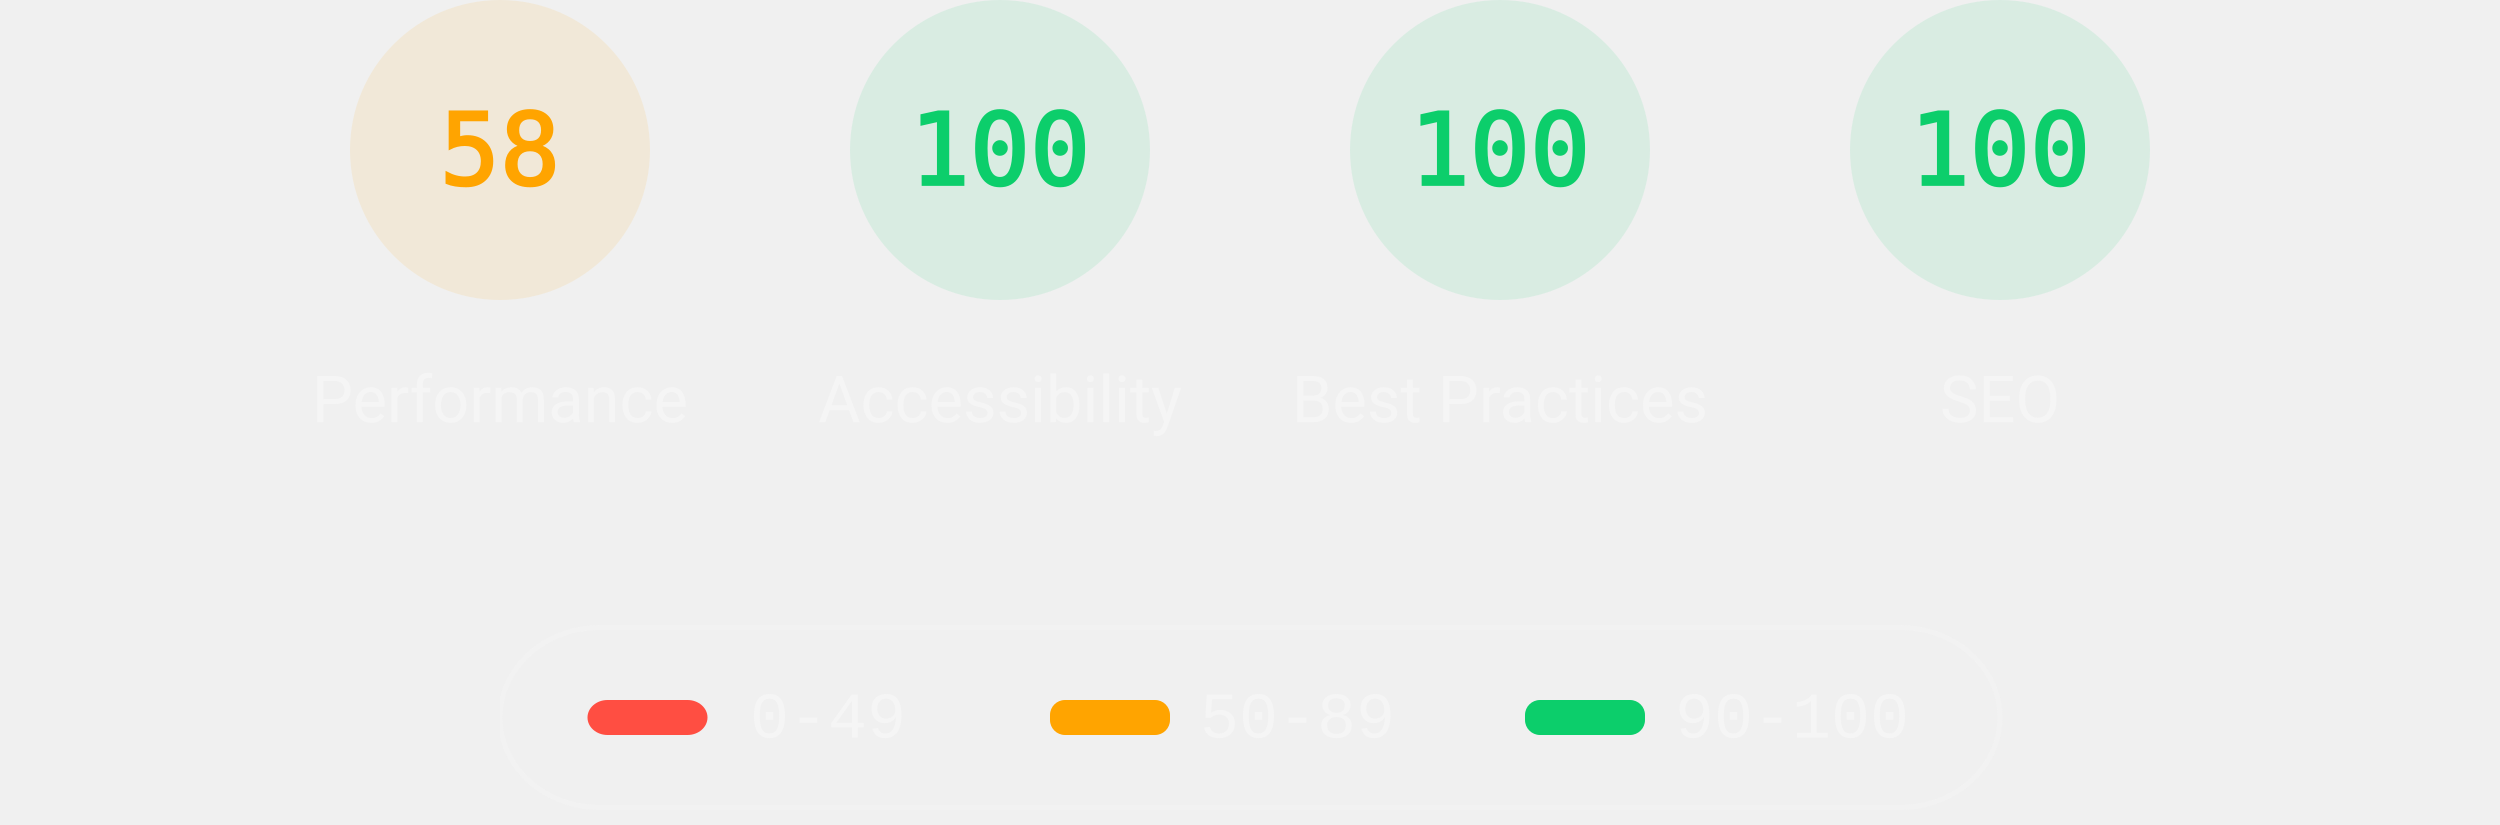
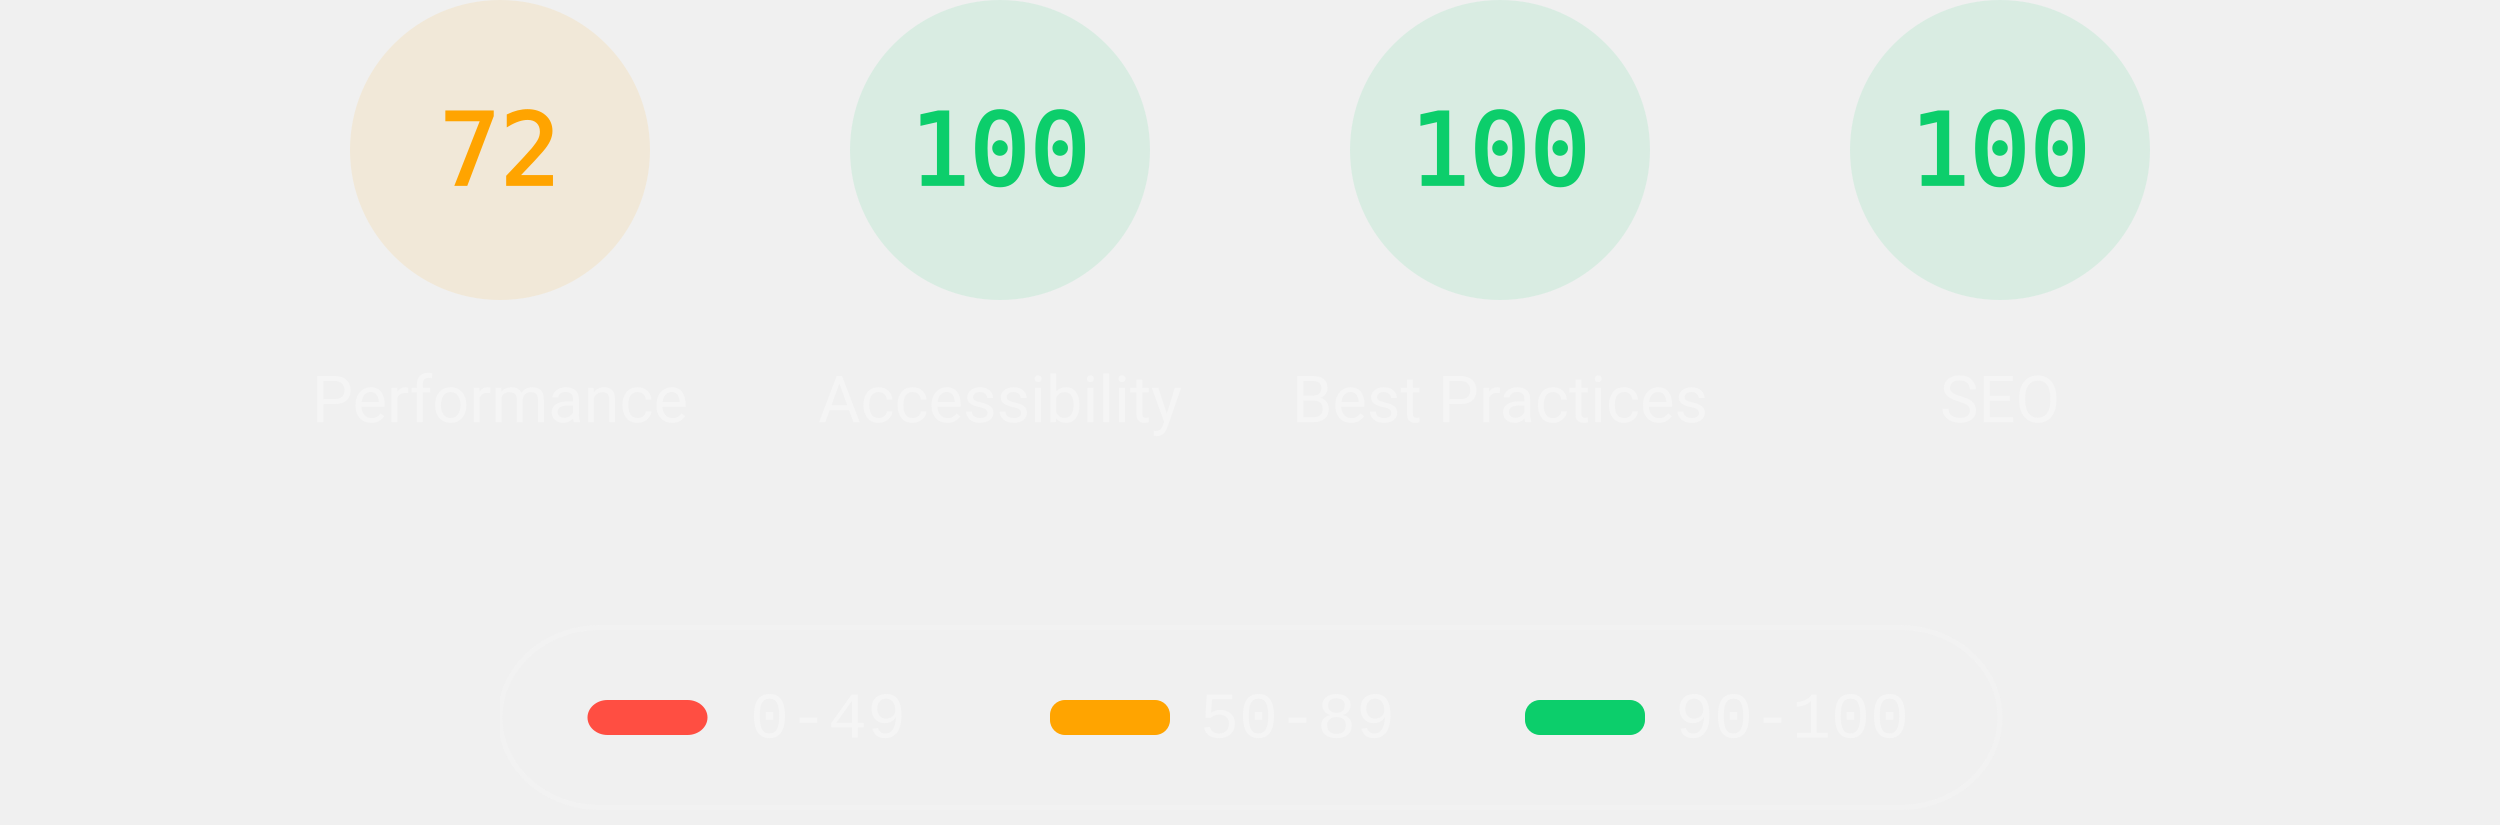
<svg xmlns="http://www.w3.org/2000/svg" class="theme--dark" fill="none" width="1000" height="330">
  <style>
			.gauge-base {
				opacity: 0.1
			}

			.gauge-arc {
				fill: none;
				animation-delay: 250ms;
				stroke-linecap: round;
				transform: rotate(-90deg);
				transform-origin: 100px 60px;
				animation: load-gauge 1s ease forwards
			}

			.guage-text {
				font-size: 40px;
				font-family: monospace;
				text-align: center
			}

			.guage-red {
				color: #ff4e42;
				fill: #ff4e42;
				stroke: #ff4e42
			}
			.guage-orange {
				color: #ffa400;
				fill: #ffa400;
				stroke: #ffa400
			}
			.guage-green {
				color: #0cce6b;
				fill: #0cce6b;
				stroke: #0cce6b
			}
			.theme--agnostic .guage-undefined {
				color: #5c5c5c;
				fill: #5c5c5c;
				stroke: #5c5c5c
			}
			.theme--light .guage-undefined {
				color: #1e1e1e;
				fill: #1e1e1e;
				stroke: #1e1e1e
			}
			.theme--dark .guage-undefined {
				color: #f5f5f5;
				fill: #f5f5f5;
				stroke: #f5f5f5
			}

			.guage-title {
				stroke: none;
				font-size: 26px;
				line-height: 26px;
				font-family: Roboto, Halvetica, Arial, sans-serif
			}
			.metric.guage-title {
				font-family: 'Courier New', Courier, monospace
			}
			.theme--agnostic .guage-title {
				color: #737373;
				fill: #737373
			}
			.theme--light .guage-title {
				color: #212121;
				fill: #212121
			}
			.theme--dark .guage-title {
				color: #f5f5f5;
				fill: #f5f5f5
			}

			@keyframes load-gauge {
				from {
					stroke-dasharray: 0 352.858
				}
			}
			.lh-gauge--pwa__disc {
				fill: #e0e0e0
			}
			.lh-gauge--pwa__logo {
				position: relative;
				fill: #b0b0b0
			}
			.lh-gauge--pwa__invisible {
				display: none
			}
			.lh-gauge--pwa__visible {
				display: inline
			}
			.guage-invisible {
				display: none
			}
			.lh-gauge--pwa__logo--primary-color {
				fill: #304ffe
			}
			.theme--agnostic .lh-gauge--pwa__logo--secondary-color {
				fill: #787878
			}
			.theme--light .lh-gauge--pwa__logo--secondary-color {
				fill: #3d3d3d
			}
			.theme--dark .lh-gauge--pwa__logo--secondary-color {
				fill: #d8b6b6
			}
			.theme--light #svg_2 {
				stroke: #00000022
			}
			.theme--agnostic #svg_2 {
				stroke: #616161
			}
			.theme--light #svg_2 {
				stroke: #00000022
			}
			.theme--dark #svg_2 {
				stroke: #f5f5f566
			}
		</style>
  <svg class="guage-div guage-perf guage-orange" viewBox="0 0 200 200" width="200" height="200" x="100" y="0">
    <circle class="gauge-base" r="56" cx="100" cy="60" stroke-width="8" />
-     <circle class="gauge-arc guage-arc-1" r="56" cx="100" cy="60" stroke-width="8" style="stroke-dasharray: 204.078, 351.858;" />
-     <text class="guage-text" x="100px" y="60px" alignment-baseline="central" dominant-baseline="central" text-anchor="middle">58</text>
+     <circle class="gauge-arc guage-arc-1" r="56" cx="100" cy="60" stroke-width="8" style="stroke-dasharray: 253.338, 351.858;" />
+     <text class="guage-text" x="100px" y="60px" alignment-baseline="central" dominant-baseline="central" text-anchor="middle">72</text>
    <text class="guage-title" x="100px" y="160px" alignment-baseline="central" dominant-baseline="central" text-anchor="middle">Performance</text>
  </svg>
  <svg class="guage-div guage-acc guage-green" viewBox="0 0 200 200" width="200" height="200" x="300" y="0">
    <circle class="gauge-base" r="56" cx="100" cy="60" stroke-width="8" />
    <circle class="gauge-arc guage-arc-2" r="56" cx="100" cy="60" stroke-width="8" style="stroke-dasharray: 351.858, 351.858;" />
    <text class="guage-text" x="100px" y="60px" alignment-baseline="central" dominant-baseline="central" text-anchor="middle">100</text>
    <text class="guage-title" x="100px" y="160px" alignment-baseline="central" dominant-baseline="central" text-anchor="middle">Accessibility</text>
  </svg>
  <svg class="guage-div guage-best guage-green" viewBox="0 0 200 200" width="200" height="200" x="500" y="0">
    <circle class="gauge-base" r="56" cx="100" cy="60" stroke-width="8" />
    <circle class="gauge-arc guage-arc-3" r="56" cx="100" cy="60" stroke-width="8" style="stroke-dasharray: 351.858, 351.858;" />
    <text class="guage-text" x="100px" y="60px" alignment-baseline="central" dominant-baseline="central" text-anchor="middle">100</text>
    <text class="guage-title" x="100px" y="160px" alignment-baseline="central" dominant-baseline="central" text-anchor="middle">Best Practices</text>
  </svg>
  <svg class="guage-div guage-seo guage-green" viewBox="0 0 200 200" width="200" height="200" x="700" y="0">
    <circle class="gauge-base" r="56" cx="100" cy="60" stroke-width="8" />
    <circle class="gauge-arc guage-arc-4" r="56" cx="100" cy="60" stroke-width="8" style="stroke-dasharray: 351.858, 351.858;" />
    <text class="guage-text" x="100px" y="60px" alignment-baseline="central" dominant-baseline="central" text-anchor="middle">100</text>
    <text class="guage-title" x="100px" y="160px" alignment-baseline="central" dominant-baseline="central" text-anchor="middle">SEO</text>
  </svg>
  <svg class="guage-div guage-pwa guage-invisible" viewBox="0 0 200 200" width="200" height="200" x="900" y="0">
    <svg viewBox="0 0 60 60" width="112" height="112" x="44" y="4">
      <defs>
        <linearGradient id="lh-gauge--pwa__check-circle__gradient-0" x1="50%" y1="0%" x2="50%" y2="100%">
          <stop stop-color="#00C852" offset="0%" />
          <stop stop-color="#009688" offset="100%" />
        </linearGradient>
        <linearGradient id="lh-gauge--pwa__installable__shadow-gradient-0" x1="76.056%" x2="24.111%" y1="82.995%" y2="24.735%">
          <stop stop-color="#A5D6A7" offset="0%" />
          <stop stop-color="#80CBC4" offset="100%" />
        </linearGradient>
        <linearGradient id="lh-gauge--pwa__fast-reliable__shadow-gradient-0" x1="76.056%" y1="82.995%" x2="25.678%" y2="26.493%">
          <stop stop-color="#64B5F6" offset="0%" />
          <stop stop-color="#2979FF" offset="100%" />
        </linearGradient>
        <g id="lh-gauge--pwa__fast-reliable-badge-0">
          <circle fill="#FFFFFF" cx="10" cy="10" r="10" />
          <path fill="#304FFE" d="M10 3.58l5.25 2.34v3.5c0 3.23-2.24 6.26-5.25 7-3.01-.74-5.25-3.77-5.25-7v-3.5L10 3.58zm-.47 10.74l2.76-4.83.03-.07c.04-.08 0-.24-.22-.24h-1.64l.47-3.26h-.47l-2.7 4.77c-.02.01.05-.1-.04.05-.09.16-.1.31.18.31h1.63l-.47 3.27h.47z" />
        </g>
        <g id="lh-gauge--pwa__installable-badge-0">
          <circle fill="#FFFFFF" cx="10" cy="10" r="10" />
          <path fill="#009688" d="M10 4.167A5.835 5.835 0 0 0 4.167 10 5.835 5.835 0 0 0 10 15.833 5.835 5.835 0 0 0 15.833 10 5.835 5.835 0 0 0 10 4.167zm2.917 6.416h-2.334v2.334H9.417v-2.334H7.083V9.417h2.334V7.083h1.166v2.334h2.334v1.166z" />
        </g>
      </defs>
      <g stroke="none" fill-rule="nonzero">
        <circle class="lh-gauge--pwa__disc" cx="30" cy="30" r="30" />
        <g class="lh-gauge--pwa__logo">
          <path d="M35.66 19.39l.7-1.75h2L37.4 15 38.6 12l3.4 9h-2.51l-.58-1.61z" />
          <path d="M33.52 21l3.65-9h-2.42l-2.5 5.82L30.5 12h-1.86l-1.9 5.82-1.35-2.65-1.21 3.72L25.4 21h2.38l1.72-5.2 1.64 5.2z" />
          <path fill-rule="nonzero" d="M20.3 17.91h1.48c.45 0 .85-.05 1.2-.15l.39-1.18 1.07-3.3a2.64 2.64 0 0 0-.28-.37c-.55-.6-1.36-.91-2.42-.91H18v9h2.3V17.9zm1.96-3.84c.22.22.33.5.33.87 0 .36-.1.65-.29.87-.2.23-.59.35-1.15.35h-.86v-2.41h.87c.52 0 .89.1 1.1.32z" />
        </g>
        <rect class="lh-gauge--pwa__component lh-gauge--pwa__na-line lh-gauge--pwa__invisible" fill="#FFFFFF" x="20" y="32" width="20" height="4" rx="2" />
        <g class="lh-gauge--pwa__component lh-gauge--pwa__fast-reliable-badge lh-gauge--pwa__invisible" transform="translate(20, 29)">
          <path fill="url(#lh-gauge--pwa__fast-reliable__shadow-gradient-0)" d="M33.63 19.49A30 30 0 0 1 16.2 30.36L3 17.14 17.14 3l16.49 16.49z" />
          <use href="#lh-gauge--pwa__fast-reliable-badge-0" />
        </g>
        <g class="lh-gauge--pwa__component lh-gauge--pwa__installable-badge lh-gauge--pwa__invisible" transform="translate(20, 29)">
          <path fill="url(#lh-gauge--pwa__installable__shadow-gradient-0)" d="M33.629 19.487c-4.272 5.453-10.391 9.39-17.415 10.869L3 17.142 17.142 3 33.63 19.487z" />
          <use href="#lh-gauge--pwa__installable-badge-0" />
        </g>
        <g class="lh-gauge--pwa__component lh-gauge--pwa__fast-reliable-installable-badges lh-gauge--pwa__invisible">
          <g transform="translate(8, 29)">
            <path fill="url(#lh-gauge--pwa__fast-reliable__shadow-gradient-0)" d="M16.321 30.463L3 17.143 17.142 3l22.365 22.365A29.864 29.864 0 0 1 22 31c-1.942 0-3.84-.184-5.679-.537z" />
            <use href="#lh-gauge--pwa__fast-reliable-badge-0" />
          </g>
          <g transform="translate(32, 29)">
            <path fill="url(#lh-gauge--pwa__installable__shadow-gradient-0)" d="M25.982 11.84a30.107 30.107 0 0 1-13.08 15.203L3 17.143 17.142 3l8.84 8.84z" />
            <use href="#lh-gauge--pwa__installable-badge-0" />
          </g>
        </g>
        <g class="lh-gauge--pwa__component lh-gauge--pwa__check-circle lh-gauge--pwa__invisible" transform="translate(18, 28)">
          <circle fill="#FFFFFF" cx="12" cy="12" r="12" />
          <path fill="url(#lh-gauge--pwa__check-circle__gradient-0)" d="M12 2a10 10 0 1 0 0 20 10 10 0 0 0 0-20zm-2 15l-5-5 1.41-1.41L10 14.17l7.59-7.59L19 8l-9 9z" />
        </g>
      </g>
    </svg>
    <text class="guage-title" y="160px" alignment-baseline="central" dominant-baseline="central" text-anchor="middle">
      <tspan x="100px" dy="-6px">Progressive</tspan>
      <tspan x="100px" dy="30px">Web App</tspan>
    </text>
  </svg>
  <svg width="604" height="76" x="200" y="250">
    <g>
      <rect fill="none" id="canvas_background" height="80" width="604" y="-1" x="-1" />
      <g display="none" overflow="visible" y="0" x="0" height="100%" width="100%" id="canvasGrid">
        <rect fill="url(#gridpattern)" stroke-width="0" y="0" x="0" height="100%" width="100%" />
      </g>
    </g>
    <g>
      <rect fill-opacity="0" stroke-width="2" rx="40" id="svg_2" height="72" width="600" y="1" x="0" fill="#000000" />
      <rect stroke="#000" rx="8" id="svg_3" height="14" width="48" y="30" x="35" stroke-opacity="null" stroke-width="0" fill="#ff4e42" />
      <rect stroke="#000" rx="6" id="svg_4" height="14" width="48" y="30" x="220" stroke-opacity="null" stroke-width="0" fill="#ffa400" />
      <rect stroke="#000" rx="6" id="svg_5" height="14" width="48" y="30" x="410" stroke-opacity="null" stroke-width="0" fill="#0cce6b" />
      <text class="metric guage-title" xml:space="preserve" text-anchor="start" font-size="26" id="svg_6" y="45" x="100" stroke-opacity="null" stroke-width="0" stroke="#000">0-49</text>
      <text class="metric guage-title" xml:space="preserve" text-anchor="start" font-size="26" id="svg_7" y="45" x="280" stroke-opacity="null" stroke-width="0" stroke="#000">50-89</text>
      <text class="metric guage-title" xml:space="preserve" text-anchor="start" font-size="26" id="svg_8" y="45" x="470" stroke-opacity="null" stroke-width="0" stroke="#000">90-100</text>
    </g>
  </svg>
</svg>
